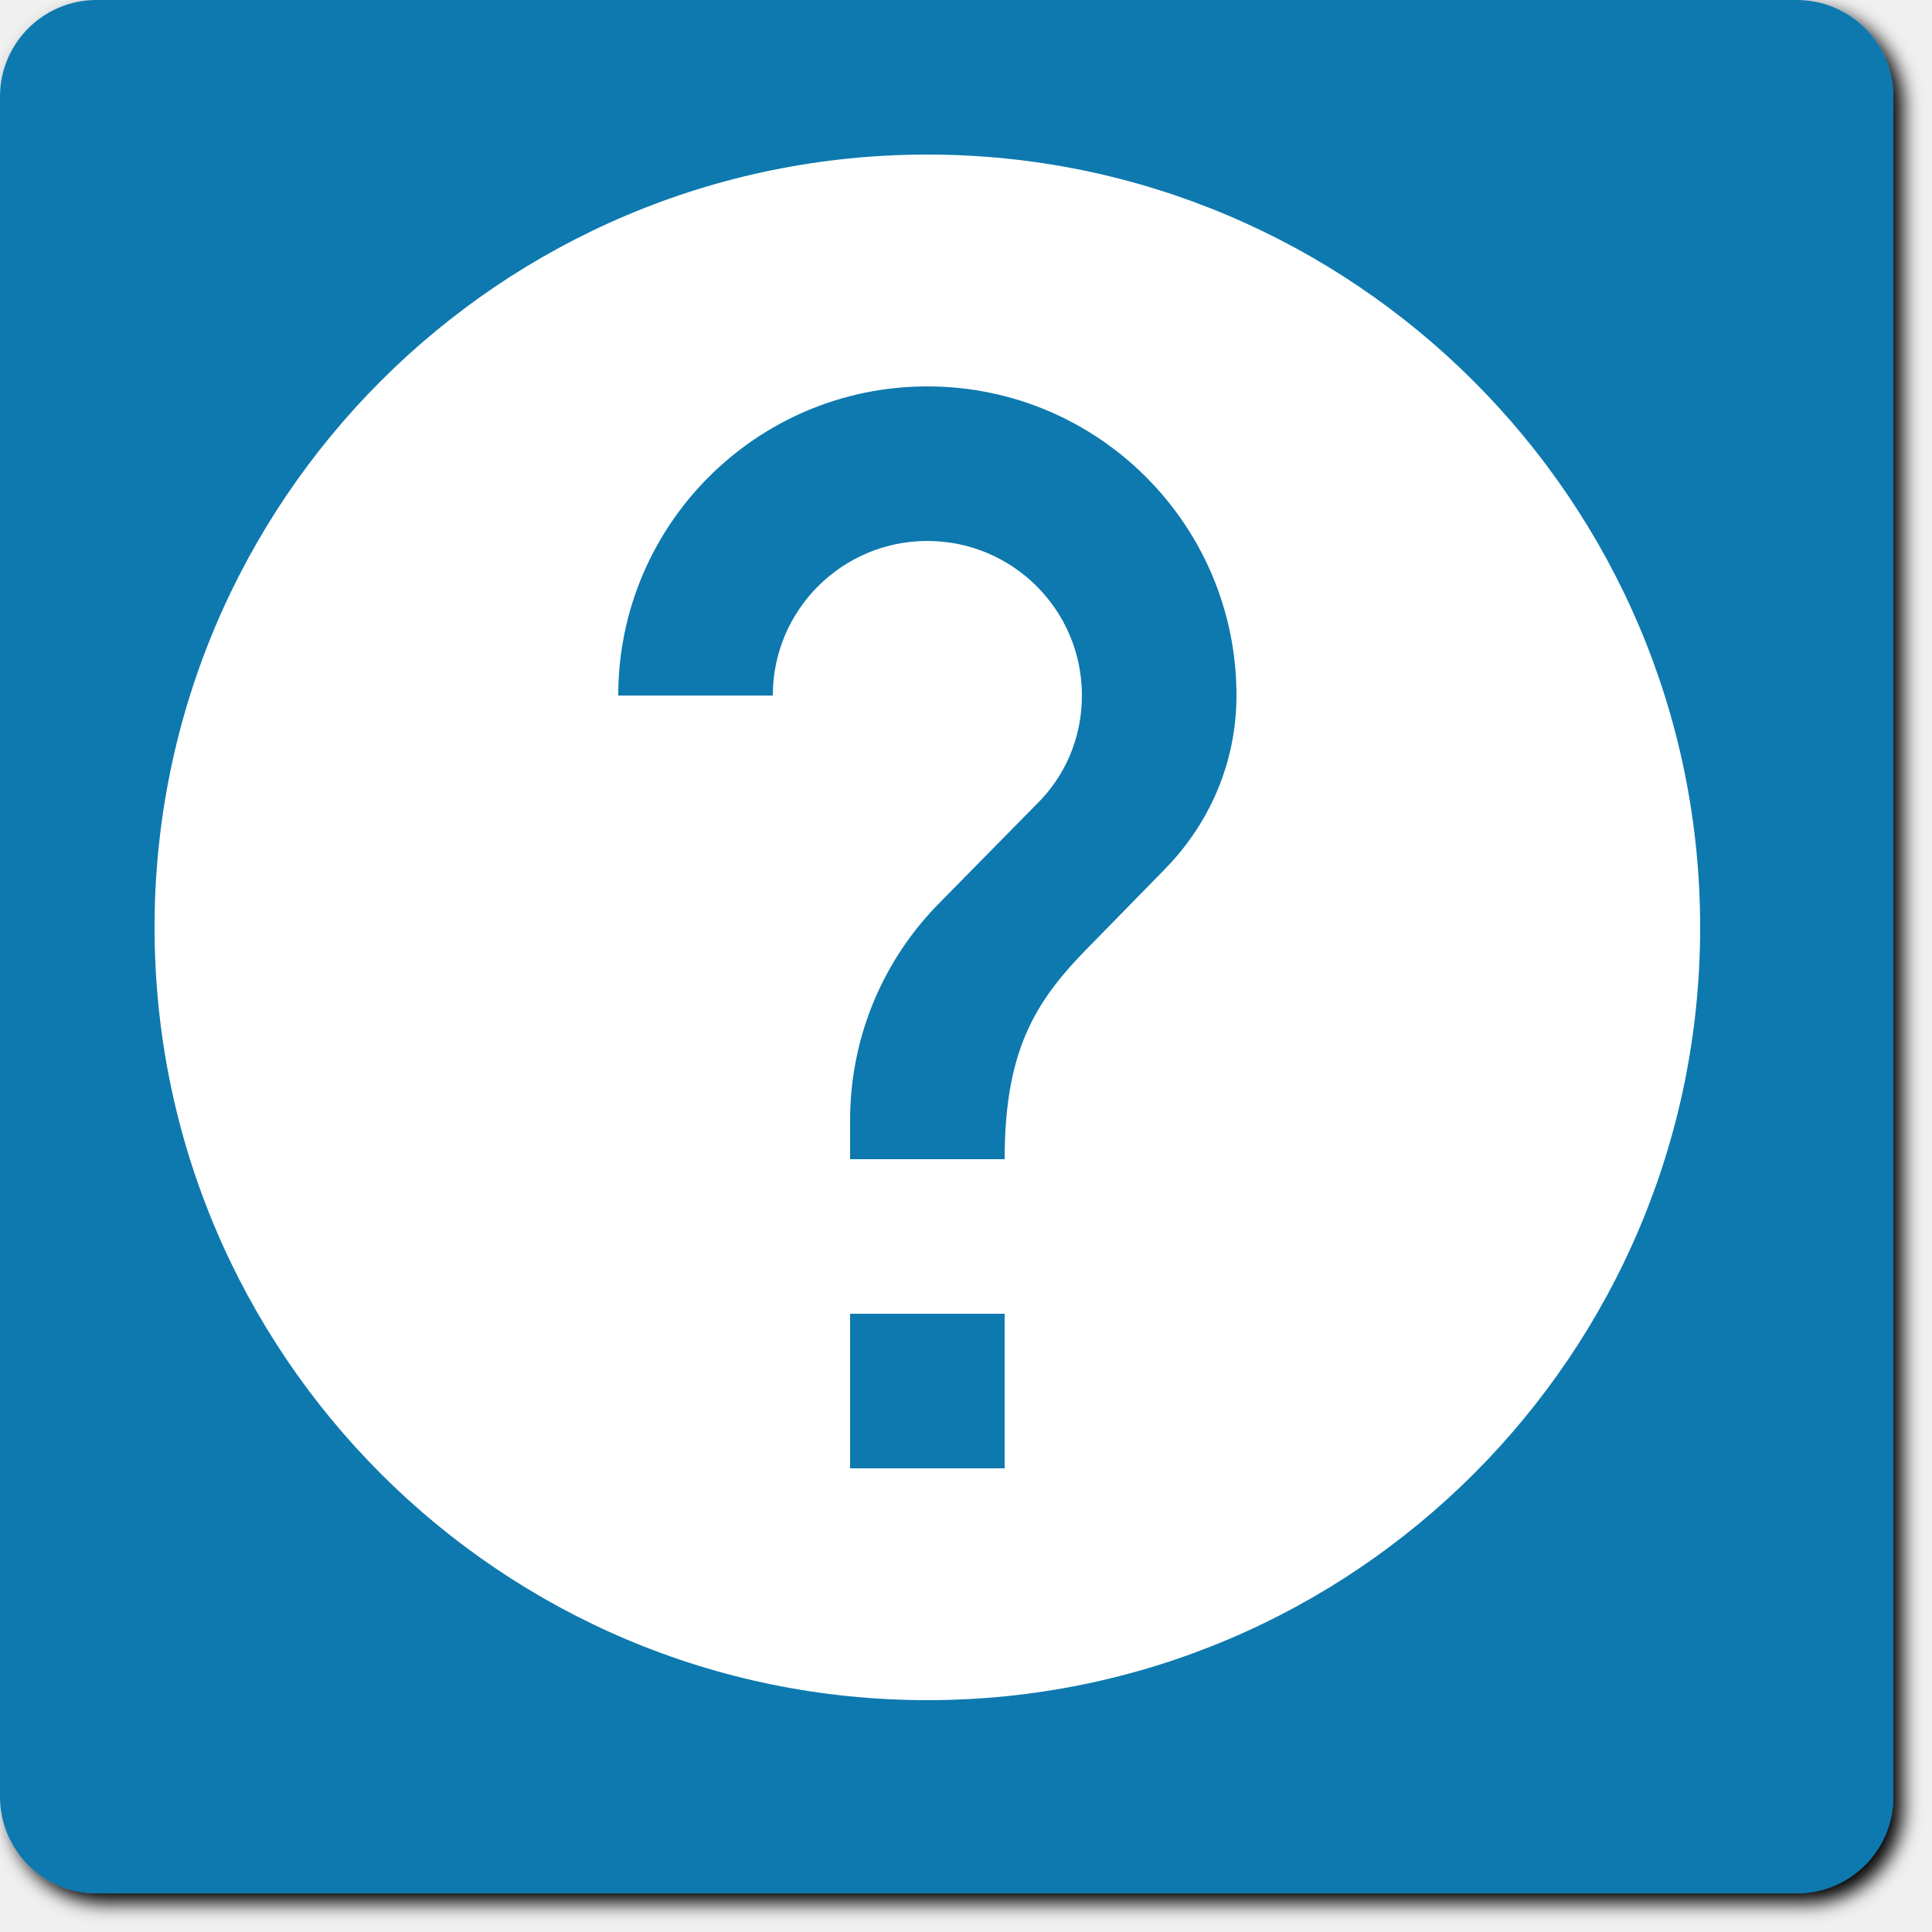
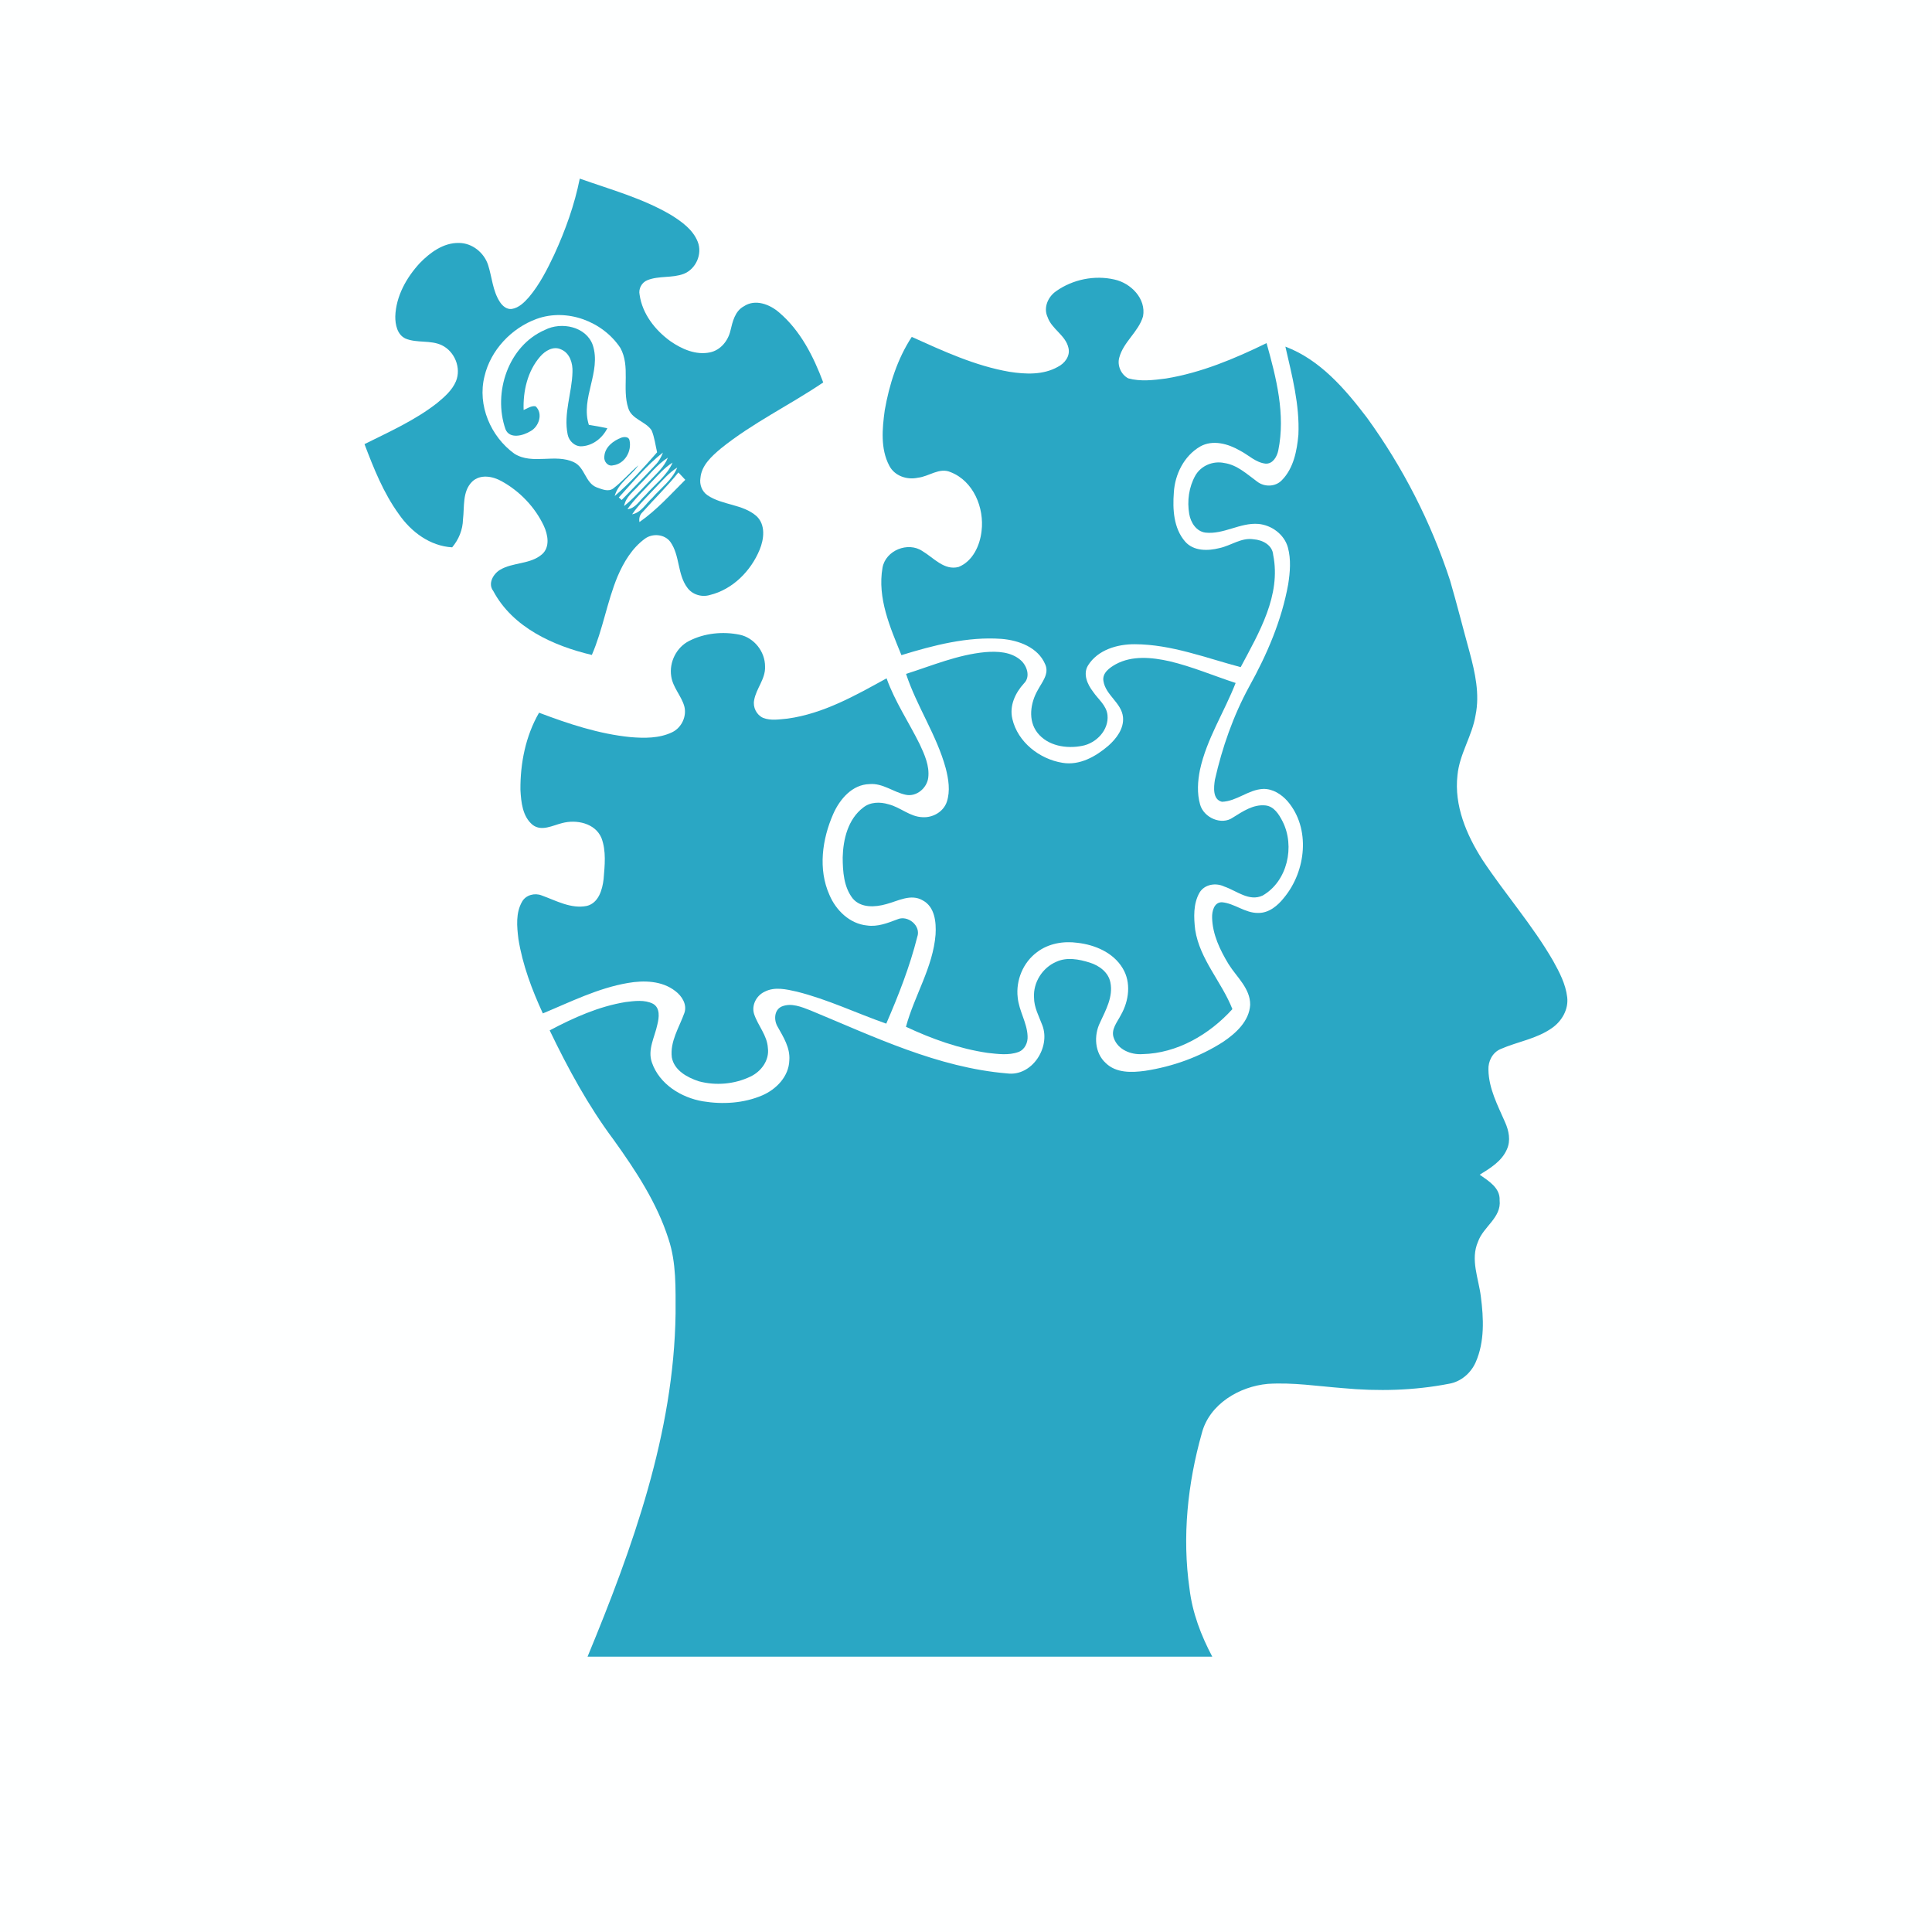
- <svg xmlns="http://www.w3.org/2000/svg" viewBox="0 0 100 100" enable-background="new 0 0 100 100" preserveAspectRatio="xMaxYMid meet">
-   <defs>
-     <filter id="shadow" x="0" y="0" width="150%" height="150%">
-       <feOffset result="offOut" in="SourceAlpha" dx="0.5" dy="0.5" />
-       <feGaussianBlur result="blurOut" in="offOut" stdDeviation="0.5" />
-       <feBlend in="SourceGraphic" in2="blurOut" mode="normal" />
-     </filter>
-   </defs>
-   <g style="text-align:center;">
-     <rect x="0" y="0" height="98" width="98" rx="5" ry="5" stroke="none" fill="#0779AF" filter="url(#shadow)" />
-     <path fill="#fff" transform="scale(4)" d="M15.07,11.25L14.17,12.17C13.45,12.89 13,13.5 13,15H11V14.5C11,13.39 11.45,12.39 12.17,11.67L13.41,10.41C13.78,10.05 14,9.55 14,9C14,7.89 13.1,7 12,7A2,2 0 0,0 10,9H8A4,4 0 0,1 12,5A4,4 0 0,1 16,9C16,9.88 15.64,10.67 15.07,11.25M13,19H11V17H13M12,2A10,10 0 0,0 2,12A10,10 0 0,0 12,22A10,10 0 0,0 22,12C22,6.47 17.5,2 12,2Z" />
-   </g>
+ <svg xmlns="http://www.w3.org/2000/svg" width="800pt" height="800pt" viewBox="0 0 800 800" version="1.1">
+   <path fill="#feffff" d=" M 0.00 0.00 L 800.00 0.00 L 800.00 800.00 L 0.00 800.00 L 0.00 0.00 Z" />
+   <path fill="#2aa7c4" d=" M 240.07 73.96 C 252.88 78.51 266.21 82.11 277.98 89.09 C 282.37 91.84 286.94 95.12 288.91 100.10 C 290.93 105.14 288.19 111.40 283.15 113.38 C 278.32 115.24 272.85 114.08 268.04 116.03 C 265.74 116.96 264.31 119.55 264.84 122.00 C 265.95 129.94 271.27 136.73 277.64 141.31 C 282.33 144.56 288.15 147.13 293.96 145.92 C 298.33 145.03 301.47 141.15 302.45 136.94 C 303.36 133.19 304.29 128.86 308.00 126.84 C 312.71 123.68 318.71 125.99 322.61 129.38 C 331.47 136.90 336.87 147.64 340.88 158.36 C 326.97 167.77 311.66 175.09 298.54 185.67 C 294.73 188.88 290.47 192.65 290.03 197.96 C 289.59 200.64 290.66 203.49 292.92 205.05 C 299.11 209.27 307.58 208.67 313.29 213.75 C 317.08 217.33 316.37 223.21 314.56 227.61 C 310.92 236.45 303.36 244.10 293.90 246.39 C 290.55 247.39 286.64 246.21 284.59 243.33 C 280.44 237.76 281.59 230.06 277.60 224.41 C 275.22 221.15 270.17 220.73 267.02 223.09 C 261.74 226.95 258.26 232.76 255.73 238.68 C 251.34 249.24 249.63 260.70 245.07 271.20 C 229.13 267.43 212.29 259.84 204.25 244.71 C 201.93 241.69 204.17 237.75 206.98 235.99 C 212.38 232.74 219.56 233.77 224.46 229.50 C 227.84 226.50 226.87 221.39 225.19 217.75 C 221.52 209.97 215.23 203.40 207.71 199.26 C 204.01 197.17 198.81 196.23 195.47 199.47 C 191.39 203.55 192.36 209.84 191.71 215.09 C 191.62 219.35 189.96 223.39 187.23 226.64 C 178.06 226.11 170.25 220.25 165.17 212.92 C 158.79 204.14 154.76 193.97 150.93 183.90 C 161.22 178.77 171.86 174.04 180.96 166.92 C 184.03 164.37 187.22 161.63 188.80 157.88 C 191.07 152.39 188.30 145.58 183.02 142.99 C 178.29 140.69 172.71 142.19 167.91 140.19 C 164.48 138.60 163.65 134.42 163.68 131.00 C 163.96 122.67 168.28 114.94 173.84 108.93 C 178.10 104.55 183.62 100.48 190.01 100.60 C 195.51 100.60 200.45 104.60 202.12 109.75 C 203.74 114.82 204.00 120.43 206.97 125.00 C 208.03 126.66 209.81 128.21 211.92 127.93 C 214.89 127.46 217.12 125.18 219.03 123.03 C 223.45 117.78 226.57 111.60 229.49 105.44 C 234.11 95.36 237.90 84.85 240.07 73.96 Z" />
+   <path fill="#2aa7c4" d=" M 437.42 120.50 C 444.29 115.67 453.30 113.85 461.49 115.75 C 468.26 117.23 474.65 123.66 473.31 130.99 C 471.44 137.41 465.20 141.54 463.47 148.06 C 462.53 151.32 464.20 155.11 467.19 156.67 C 472.27 158.07 477.65 157.40 482.80 156.73 C 497.42 154.34 511.21 148.54 524.46 142.08 C 528.48 156.47 532.36 171.58 529.30 186.56 C 528.75 189.12 527.05 192.17 524.03 191.98 C 519.96 191.53 516.97 188.39 513.47 186.60 C 508.59 183.76 502.19 181.93 496.94 184.90 C 490.29 188.79 486.49 196.42 486.06 203.97 C 485.53 210.90 485.96 218.78 490.75 224.27 C 494.27 228.28 500.16 228.16 504.92 226.96 C 509.72 225.95 514.00 222.49 519.11 223.31 C 522.79 223.58 526.89 225.67 527.20 229.78 C 530.56 246.53 521.29 262.05 513.74 276.25 C 499.32 272.43 485.07 266.83 469.96 266.76 C 462.70 266.70 454.57 269.05 450.53 275.54 C 448.34 279.11 450.28 283.40 452.58 286.39 C 454.70 289.53 458.18 292.08 458.59 296.10 C 459.22 302.30 453.91 307.79 448.05 308.85 C 441.58 310.13 433.85 308.88 429.58 303.42 C 425.56 298.31 426.67 290.99 429.75 285.70 C 431.46 282.47 434.56 279.01 432.81 275.12 C 429.86 268.04 421.77 265.09 414.64 264.54 C 400.54 263.54 386.63 267.18 373.26 271.28 C 368.61 259.85 363.23 247.69 365.43 235.07 C 366.70 227.91 375.98 224.15 381.96 228.20 C 386.59 230.94 390.97 236.34 396.94 234.76 C 402.80 232.40 405.78 225.87 406.44 219.92 C 407.64 210.29 403.10 199.19 393.61 195.50 C 388.95 193.45 384.66 197.33 380.10 197.81 C 375.58 198.82 370.37 197.08 368.21 192.79 C 364.53 185.79 365.32 177.46 366.35 169.90 C 368.22 159.23 371.57 148.63 377.54 139.50 C 390.60 145.39 403.80 151.51 418.03 153.96 C 424.66 154.99 431.94 155.32 437.98 151.93 C 440.87 150.50 443.25 147.43 442.42 144.05 C 441.24 138.78 435.48 136.30 433.77 131.27 C 431.95 127.33 434.00 122.79 437.42 120.50 Z" />
+   <path fill="#feffff" d=" M 222.21 132.05 C 234.77 127.49 249.59 133.09 256.87 144.06 C 261.11 151.75 257.52 160.86 260.12 168.90 C 261.48 173.65 267.32 174.39 269.83 178.22 C 271.02 181.12 271.39 184.25 272.09 187.29 C 266.55 193.61 260.91 199.92 254.53 205.40 C 255.94 200.01 261.30 197.10 264.34 192.68 C 260.76 195.70 257.75 199.34 254.03 202.19 C 251.95 203.86 249.22 202.56 247.05 201.80 C 242.36 199.96 242.18 193.50 237.67 191.41 C 229.91 187.70 220.54 192.58 213.02 187.89 C 203.18 180.80 197.62 167.81 200.61 155.86 C 203.14 144.97 211.80 135.84 222.21 132.05 Z" />
+   <path fill="#2aa7c4" d=" M 225.65 136.60 C 232.41 133.13 242.69 135.16 245.45 142.88 C 249.10 153.95 240.28 164.84 243.83 175.92 C 246.39 176.33 248.95 176.78 251.49 177.32 C 249.49 181.33 245.56 184.49 241.00 184.79 C 238.11 185.03 235.60 182.67 235.06 179.94 C 233.27 171.25 236.84 162.70 237.05 154.04 C 237.22 150.43 235.96 146.19 232.33 144.69 C 229.14 143.15 225.70 145.27 223.64 147.68 C 218.41 153.71 216.55 161.96 216.82 169.78 C 218.40 169.13 219.94 167.94 221.75 168.22 C 225.00 171.16 223.18 176.70 219.63 178.56 C 216.64 180.40 211.02 181.94 209.31 177.73 C 204.05 162.65 210.42 143.18 225.65 136.60 Z" />
+   <path fill="#2aa7c4" d=" M 532.25 143.53 C 546.62 148.96 556.98 161.07 566.04 172.97 C 580.90 193.46 592.58 216.30 600.44 240.36 C 603.32 250.23 605.81 260.21 608.55 270.12 C 610.80 278.53 612.78 287.38 611.01 296.08 C 609.62 304.72 604.32 312.22 603.51 321.00 C 602.06 333.53 607.23 345.69 613.85 356.04 C 623.26 370.24 634.62 383.13 643.15 397.93 C 645.75 402.60 648.31 407.51 648.94 412.90 C 649.56 417.96 646.71 422.86 642.63 425.69 C 636.28 430.19 628.36 431.32 621.34 434.40 C 618.02 435.81 616.16 439.44 616.33 442.96 C 616.43 450.73 620.20 457.76 623.23 464.72 C 624.78 468.19 625.63 472.30 623.98 475.90 C 621.87 480.83 617.08 483.72 612.72 486.42 C 616.35 488.99 621.21 491.85 620.96 496.97 C 621.78 504.20 614.18 507.95 612.02 514.15 C 608.76 521.56 612.28 529.40 613.19 536.90 C 614.35 545.90 614.80 555.53 611.07 564.03 C 609.08 568.57 604.93 572.16 599.98 572.99 C 585.50 575.81 570.62 576.17 555.95 574.79 C 545.65 573.99 535.33 572.37 524.98 573.03 C 513.17 574.10 500.78 581.39 497.65 593.45 C 491.77 614.28 489.45 636.35 492.55 657.85 C 493.72 667.78 497.32 677.21 501.98 686.00 C 415.75 686.00 329.52 686.00 243.29 686.00 C 261.99 640.78 279.04 593.48 279.74 543.98 C 279.72 533.61 280.13 522.97 276.80 513.00 C 272.00 497.98 263.20 484.67 254.09 471.96 C 243.59 457.91 235.19 442.43 227.61 426.66 C 237.50 421.42 247.91 416.74 259.02 414.93 C 262.78 414.47 266.91 413.87 270.41 415.65 C 273.44 417.39 272.91 421.38 272.20 424.24 C 271.13 429.38 268.05 434.61 269.93 439.94 C 273.01 448.90 282.03 454.50 291.04 456.03 C 299.22 457.37 307.91 456.87 315.59 453.59 C 321.45 451.08 326.65 445.72 326.84 439.05 C 327.25 433.90 324.39 429.42 321.99 425.13 C 320.39 422.45 320.50 418.17 323.71 416.77 C 327.65 415.14 331.90 416.95 335.61 418.39 C 361.92 429.27 388.26 442.07 417.03 444.48 C 427.32 445.83 435.11 433.68 431.61 424.55 C 430.21 420.79 428.15 417.14 428.17 413.02 C 427.79 406.82 431.64 400.74 437.31 398.29 C 441.70 396.21 446.77 397.19 451.21 398.58 C 455.11 399.79 458.98 402.58 459.79 406.82 C 460.99 412.76 457.87 418.25 455.49 423.45 C 452.85 428.81 453.27 436.01 457.87 440.19 C 462.15 444.38 468.62 444.16 474.13 443.41 C 485.57 441.66 496.75 437.67 506.50 431.40 C 511.77 427.84 517.29 422.83 517.67 416.06 C 517.73 409.26 512.07 404.59 508.74 399.25 C 505.20 393.43 502.07 386.93 501.91 380.00 C 501.82 377.40 502.68 373.58 505.96 373.60 C 511.22 374.06 515.55 378.11 520.95 378.03 C 525.43 378.12 529.13 374.99 531.74 371.65 C 540.81 360.66 542.78 343.05 533.17 331.79 C 530.62 328.90 527.01 326.56 523.03 326.68 C 516.92 326.95 512.08 331.81 505.98 332.00 C 502.04 331.06 502.59 325.93 503.07 322.87 C 506.09 309.49 510.67 296.39 517.25 284.32 C 524.62 271.06 530.73 256.89 533.42 241.89 C 534.20 236.88 534.64 231.64 533.29 226.70 C 531.80 221.28 526.52 217.41 521.03 216.94 C 513.46 216.35 506.68 221.39 499.12 220.54 C 495.33 220.03 493.04 216.35 492.44 212.86 C 491.51 207.49 492.27 201.71 494.96 196.93 C 497.28 192.80 502.36 190.72 506.95 191.72 C 512.30 192.50 516.32 196.33 520.51 199.38 C 523.53 201.75 528.15 201.66 530.83 198.80 C 535.65 193.87 537.04 186.66 537.64 180.03 C 538.21 167.64 534.99 155.51 532.25 143.53 Z" />
+   <path fill="#2aa7c4" d=" M 257.30 181.22 C 258.42 180.83 260.31 180.75 260.65 182.25 C 261.72 186.79 258.70 192.10 253.86 192.68 C 251.69 193.27 249.92 191.03 250.24 188.99 C 250.48 185.13 253.95 182.48 257.30 181.22 Z" />
+   <path fill="#feffff" d=" M 256.24 205.98 C 262.10 199.59 267.64 192.74 274.51 187.39 C 273.82 189.28 272.83 191.05 271.42 192.48 C 266.83 197.41 262.10 202.20 257.41 207.04 C 257.12 206.78 256.53 206.25 256.24 205.98 Z" />
+   <path fill="#feffff" d=" M 264.73 200.77 C 268.61 196.97 271.89 192.46 276.54 189.52 C 275.06 193.38 271.84 196.08 269.11 199.03 C 265.60 202.57 262.36 206.41 258.44 209.54 C 259.05 205.75 262.39 203.48 264.73 200.77 Z" />
+   <path fill="#feffff" d=" M 269.63 199.73 C 272.42 196.84 275.03 193.68 278.50 191.56 C 276.12 197.07 271.02 200.65 267.20 205.10 C 264.88 207.14 263.18 210.53 259.80 210.85 C 262.63 206.77 266.26 203.35 269.63 199.73 Z" />
+   <path fill="#feffff" d=" M 271.64 201.71 C 274.41 198.85 277.01 195.73 280.43 193.60 C 278.36 198.74 273.65 202.05 270.13 206.13 C 267.46 208.51 265.52 212.25 261.75 212.96 C 264.57 208.81 268.25 205.37 271.64 201.71 Z" />
+   <path fill="#feffff" d=" M 280.91 195.63 C 281.85 196.65 282.80 197.66 283.76 198.68 C 277.66 204.74 271.88 211.26 264.78 216.17 C 264.54 214.64 264.88 213.15 266.05 212.08 C 270.95 206.56 276.30 201.42 280.91 195.63 Z" />
+   <path fill="#2aa7c4" d=" M 285.35 265.40 C 291.72 262.14 299.26 261.40 306.23 262.81 C 312.28 264.04 316.84 269.87 316.79 276.00 C 317.03 281.12 313.10 285.08 312.27 289.95 C 311.69 292.85 313.24 296.01 315.95 297.24 C 319.16 298.53 322.75 297.85 326.10 297.56 C 340.94 295.52 354.19 288.00 367.11 280.88 C 370.56 290.52 376.32 299.03 380.83 308.16 C 382.84 312.46 384.94 317.11 384.37 321.98 C 383.86 326.33 379.46 330.07 375.02 329.09 C 369.90 328.01 365.50 324.19 360.04 324.68 C 352.87 324.84 347.71 330.95 345.03 337.03 C 340.44 347.46 338.68 359.93 343.47 370.61 C 346.17 376.97 351.87 382.52 358.99 383.22 C 363.34 383.87 367.52 382.22 371.51 380.71 C 375.84 378.73 381.54 383.32 379.80 388.02 C 376.70 400.34 372.02 412.22 366.98 423.87 C 354.61 419.53 342.71 413.80 329.96 410.62 C 325.61 409.64 320.77 408.47 316.59 410.66 C 313.22 412.24 311.10 416.25 312.26 419.90 C 313.84 424.70 317.67 428.69 317.96 433.94 C 318.65 439.02 315.19 443.70 310.74 445.79 C 304.16 448.96 296.37 449.63 289.34 447.73 C 284.58 446.16 279.17 443.24 278.19 437.85 C 277.37 431.26 281.23 425.47 283.36 419.52 C 284.65 416.01 282.36 412.39 279.60 410.35 C 274.09 406.07 266.59 405.88 259.99 407.03 C 247.61 409.15 236.28 414.85 224.78 419.63 C 220.25 409.79 216.37 399.52 214.66 388.79 C 214.03 383.65 213.49 377.96 216.22 373.30 C 217.79 370.57 221.42 369.64 224.27 370.77 C 230.27 372.92 236.41 376.44 243.00 375.12 C 247.87 373.91 249.44 368.39 249.94 364.01 C 250.40 358.38 251.09 352.40 249.05 346.99 C 246.45 340.82 238.63 339.22 232.71 340.84 C 228.82 341.79 224.26 344.40 220.55 341.56 C 216.33 338.08 215.77 332.10 215.50 327.01 C 215.41 316.00 217.66 304.73 223.21 295.12 C 235.43 299.74 247.99 303.92 261.05 305.22 C 266.82 305.70 272.96 305.77 278.30 303.22 C 282.20 301.36 284.47 296.63 283.35 292.43 C 282.10 288.06 278.57 284.61 277.94 280.02 C 277.02 274.23 280.09 268.04 285.35 265.40 Z" />
+   <path fill="#2aa7c4" d=" M 375.18 279.05 C 385.97 275.61 396.60 271.09 407.99 270.03 C 413.00 269.62 418.67 269.87 422.65 273.37 C 425.26 275.66 426.80 280.25 423.99 282.99 C 420.39 286.93 417.89 292.28 419.20 297.71 C 421.43 307.30 430.45 314.33 439.93 315.86 C 447.03 317.07 453.72 313.27 458.92 308.82 C 462.29 305.83 465.46 301.70 465.01 296.94 C 464.39 290.96 457.81 287.88 456.91 282.00 C 456.33 278.65 459.49 276.46 462.03 275.04 C 468.83 271.35 476.97 272.18 484.24 273.80 C 493.62 276.01 502.51 279.82 511.65 282.80 C 506.94 294.88 499.65 305.98 496.88 318.77 C 495.93 323.49 495.60 328.48 496.94 333.16 C 498.45 338.55 505.77 341.90 510.54 338.51 C 514.60 336.00 518.96 332.98 524.00 333.51 C 527.55 333.88 529.59 337.22 531.07 340.10 C 536.32 350.40 533.12 364.95 522.82 370.83 C 517.23 373.45 512.01 368.81 506.93 367.09 C 503.43 365.42 498.78 366.14 496.69 369.63 C 494.07 374.23 494.29 379.90 494.90 385.00 C 496.79 397.28 505.88 406.56 510.31 417.85 C 500.83 428.33 487.44 436.18 473.06 436.49 C 468.29 436.81 462.91 434.67 461.22 429.88 C 459.84 426.30 462.68 423.21 464.17 420.22 C 467.46 414.46 468.46 406.88 464.92 401.01 C 461.05 394.47 453.45 391.23 446.18 390.40 C 440.38 389.59 434.14 390.66 429.42 394.26 C 423.64 398.50 420.58 405.95 421.41 413.03 C 421.93 418.57 425.27 423.43 425.50 429.01 C 425.68 431.71 424.35 434.65 421.69 435.62 C 417.61 437.10 413.17 436.43 408.97 435.98 C 397.19 434.26 385.88 430.20 375.14 425.17 C 378.63 412.24 386.35 400.52 387.40 386.95 C 387.70 381.87 387.11 375.49 382.07 372.82 C 377.13 369.93 371.78 373.14 366.89 374.40 C 362.33 375.68 356.49 376.03 353.12 372.07 C 349.37 367.30 348.97 360.87 348.94 355.05 C 349.12 347.52 351.15 339.14 357.46 334.38 C 360.39 332.03 364.45 331.98 367.91 333.04 C 372.83 334.25 376.78 338.23 382.00 338.38 C 386.24 338.66 390.65 336.16 392.05 332.04 C 393.56 327.51 392.76 322.60 391.60 318.09 C 387.86 304.38 379.61 292.49 375.18 279.05 Z" />
</svg>
